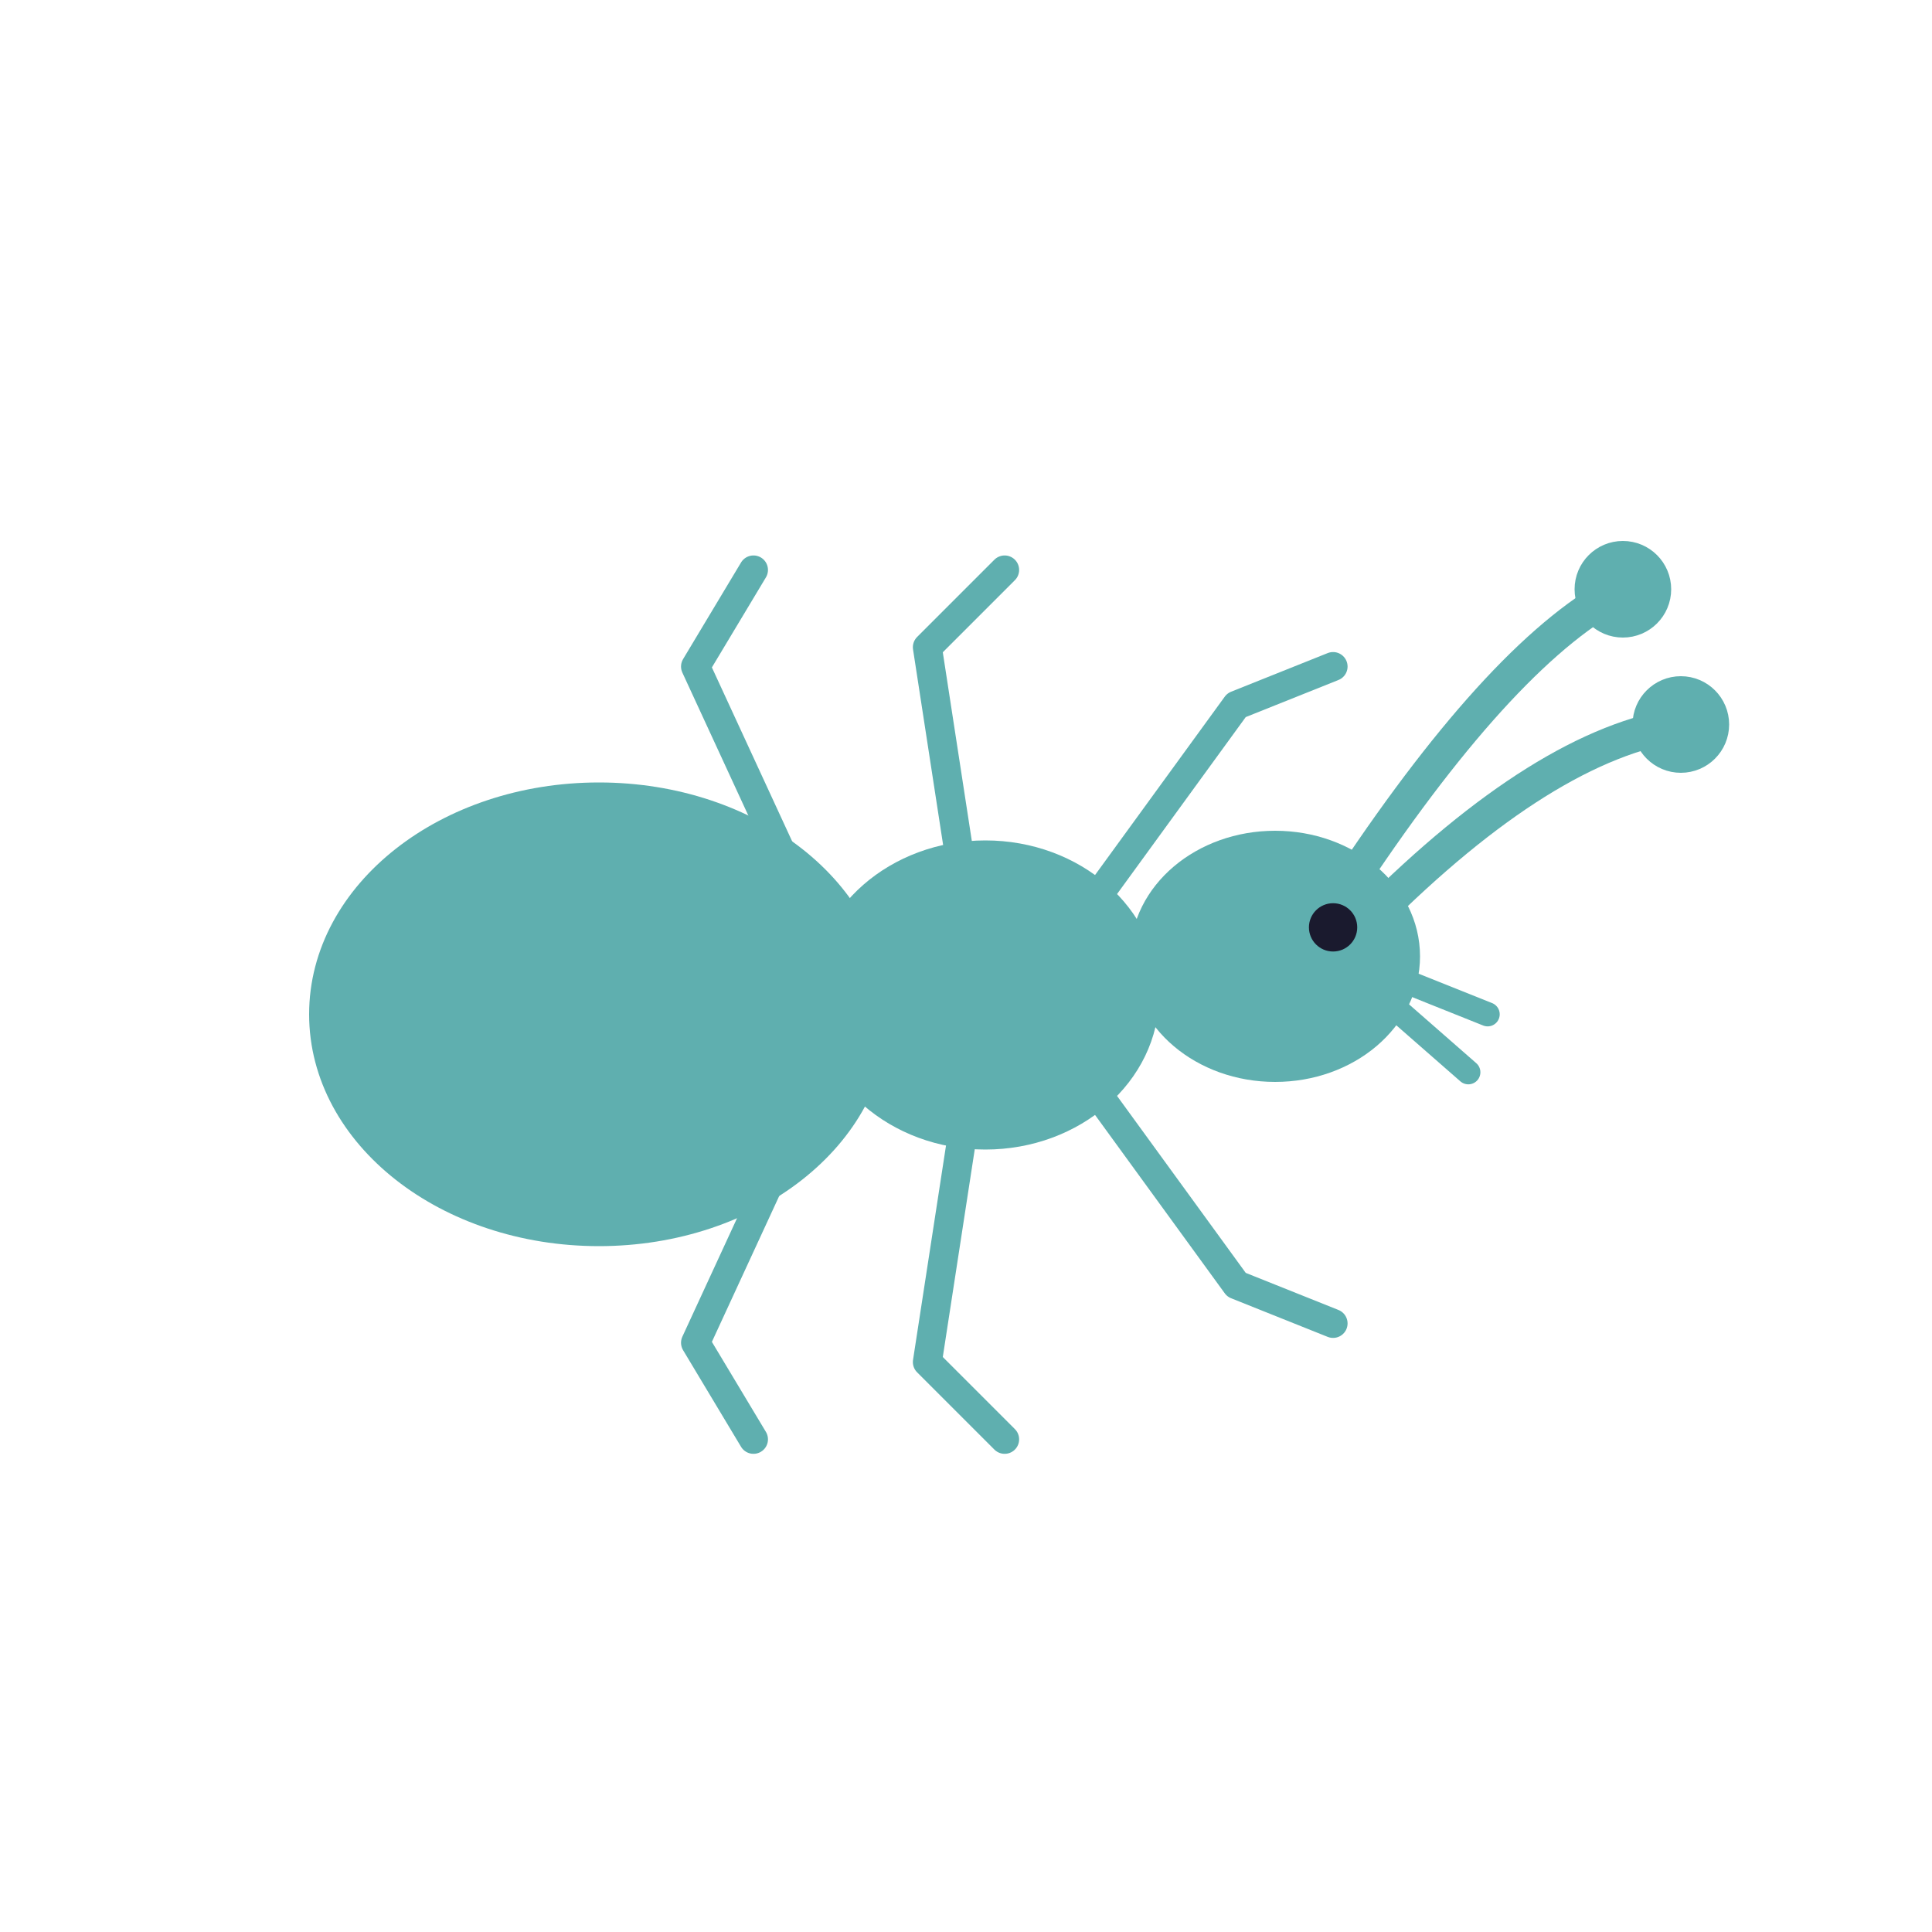
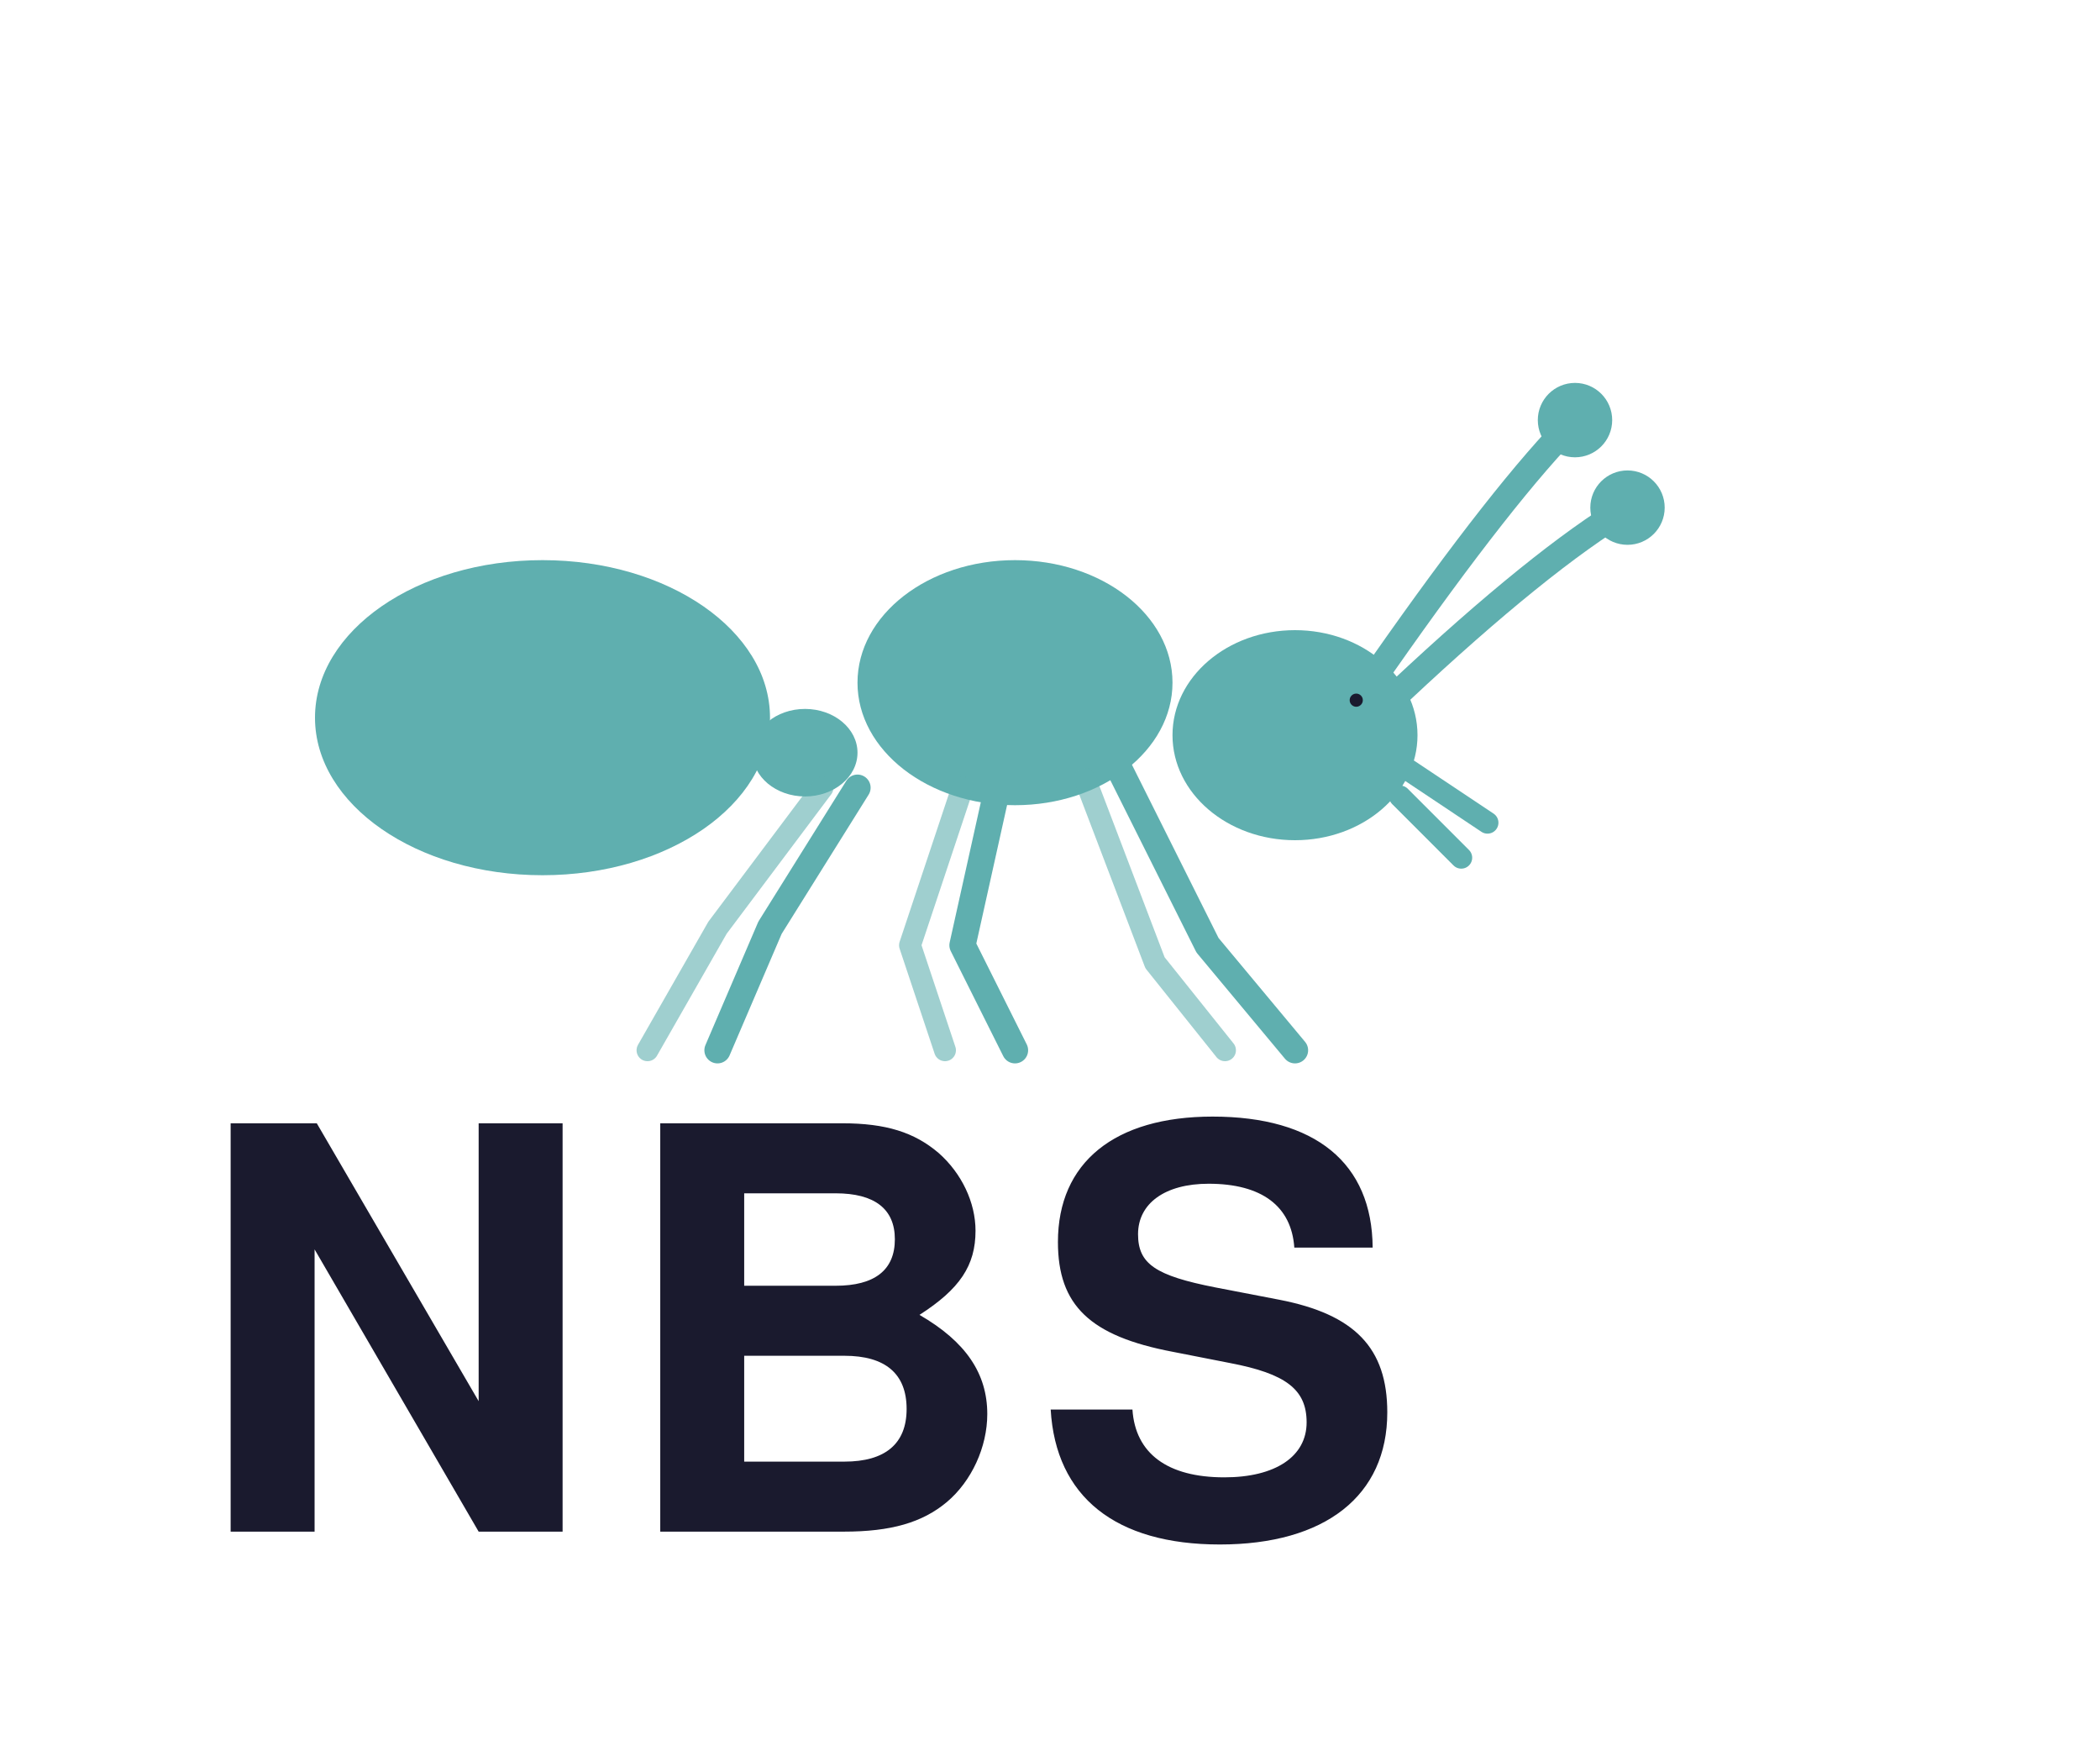
- <svg xmlns="http://www.w3.org/2000/svg" viewBox="0 0 200 200" width="200" height="200">
-   <g transform="translate(100,105)" fill="none" stroke="#5fafaf" stroke-width="4" stroke-linecap="round" stroke-linejoin="round">
-     <ellipse cx="-38" cy="0" rx="28" ry="22" fill="#5fafaf" />
-     <ellipse cx="2" cy="-2" rx="16" ry="14" fill="#5fafaf" />
-     <ellipse cx="32" cy="-6" rx="13" ry="11" fill="#5fafaf" />
-     <path d="M 40,-14 Q 56,-38 68,-44" stroke-width="3.5" />
-     <path d="M 42,-10 Q 60,-28 74,-30" stroke-width="3.5" />
-     <circle cx="68" cy="-44" r="3" fill="#5fafaf" />
-     <circle cx="74" cy="-30" r="3" fill="#5fafaf" />
-     <path d="M 12,-10 L 28,-32 L 38,-36" stroke-width="3" />
-     <path d="M 12,6 L 28,28 L 38,32" stroke-width="3" />
-     <path d="M 0,-12 L -4,-38 L 4,-46" stroke-width="3" />
-     <path d="M 0,10 L -4,36 L 4,44" stroke-width="3" />
-     <path d="M -16,-10 L -28,-36 L -22,-46" stroke-width="3" />
-     <path d="M -16,8 L -28,34 L -22,44" stroke-width="3" />
-     <circle cx="38" cy="-9" r="2.5" fill="#1a1a2e" stroke="none" />
-     <path d="M 44,-4 L 54,0" stroke-width="2.5" />
-     <path d="M 44,-1 L 52,6" stroke-width="2.5" />
+ <svg xmlns="http://www.w3.org/2000/svg" viewBox="0 0 240 200" width="240" height="200">
+   <g fill="#1a1a2e" font-family="'Helvetica Neue', Helvetica, Arial, sans-serif" font-weight="700" font-size="64" letter-spacing="2">
+     <text x="22" y="175">NBS</text>
+   </g>
+   <g fill="none" stroke="#5fafaf" stroke-width="3.5" stroke-linecap="round" stroke-linejoin="round">
+     <ellipse cx="62" cy="82" rx="26" ry="18" fill="#5fafaf" stroke="none" />
+     <ellipse cx="92" cy="86" rx="6" ry="5" fill="#5fafaf" stroke="none" />
+     <ellipse cx="116" cy="78" rx="18" ry="14" fill="#5fafaf" stroke="none" />
+     <ellipse cx="148" cy="84" rx="14" ry="12" fill="#5fafaf" stroke="none" />
+     <circle cx="155" cy="80" r="2.5" fill="#1a1a2e" />
+     <path d="M 158,76 Q 172,56 180,48" stroke-width="3" />
+     <path d="M 160,79 Q 176,64 186,58" stroke-width="3" />
+     <circle cx="180" cy="48" r="2.5" fill="#5fafaf" />
+     <circle cx="186" cy="58" r="2.5" fill="#5fafaf" />
+     <path d="M 161,88 L 170,94" stroke-width="2.5" />
+     <path d="M 160,91 L 167,98" stroke-width="2.5" />
+     <path d="M 128,88 L 138,108 L 148,120" stroke-width="3" />
+     <path d="M 124,89 L 132,110 L 140,120" stroke-width="2.5" opacity="0.6" />
+     <path d="M 114,90 L 110,108 L 116,120" stroke-width="3" />
+     <path d="M 110,90 L 104,108 L 108,120" stroke-width="2.5" opacity="0.6" />
+     <path d="M 98,90 L 88,106 L 82,120" stroke-width="3" />
+     <path d="M 94,90 L 82,106 L 74,120" stroke-width="2.5" opacity="0.6" />
  </g>
</svg>
